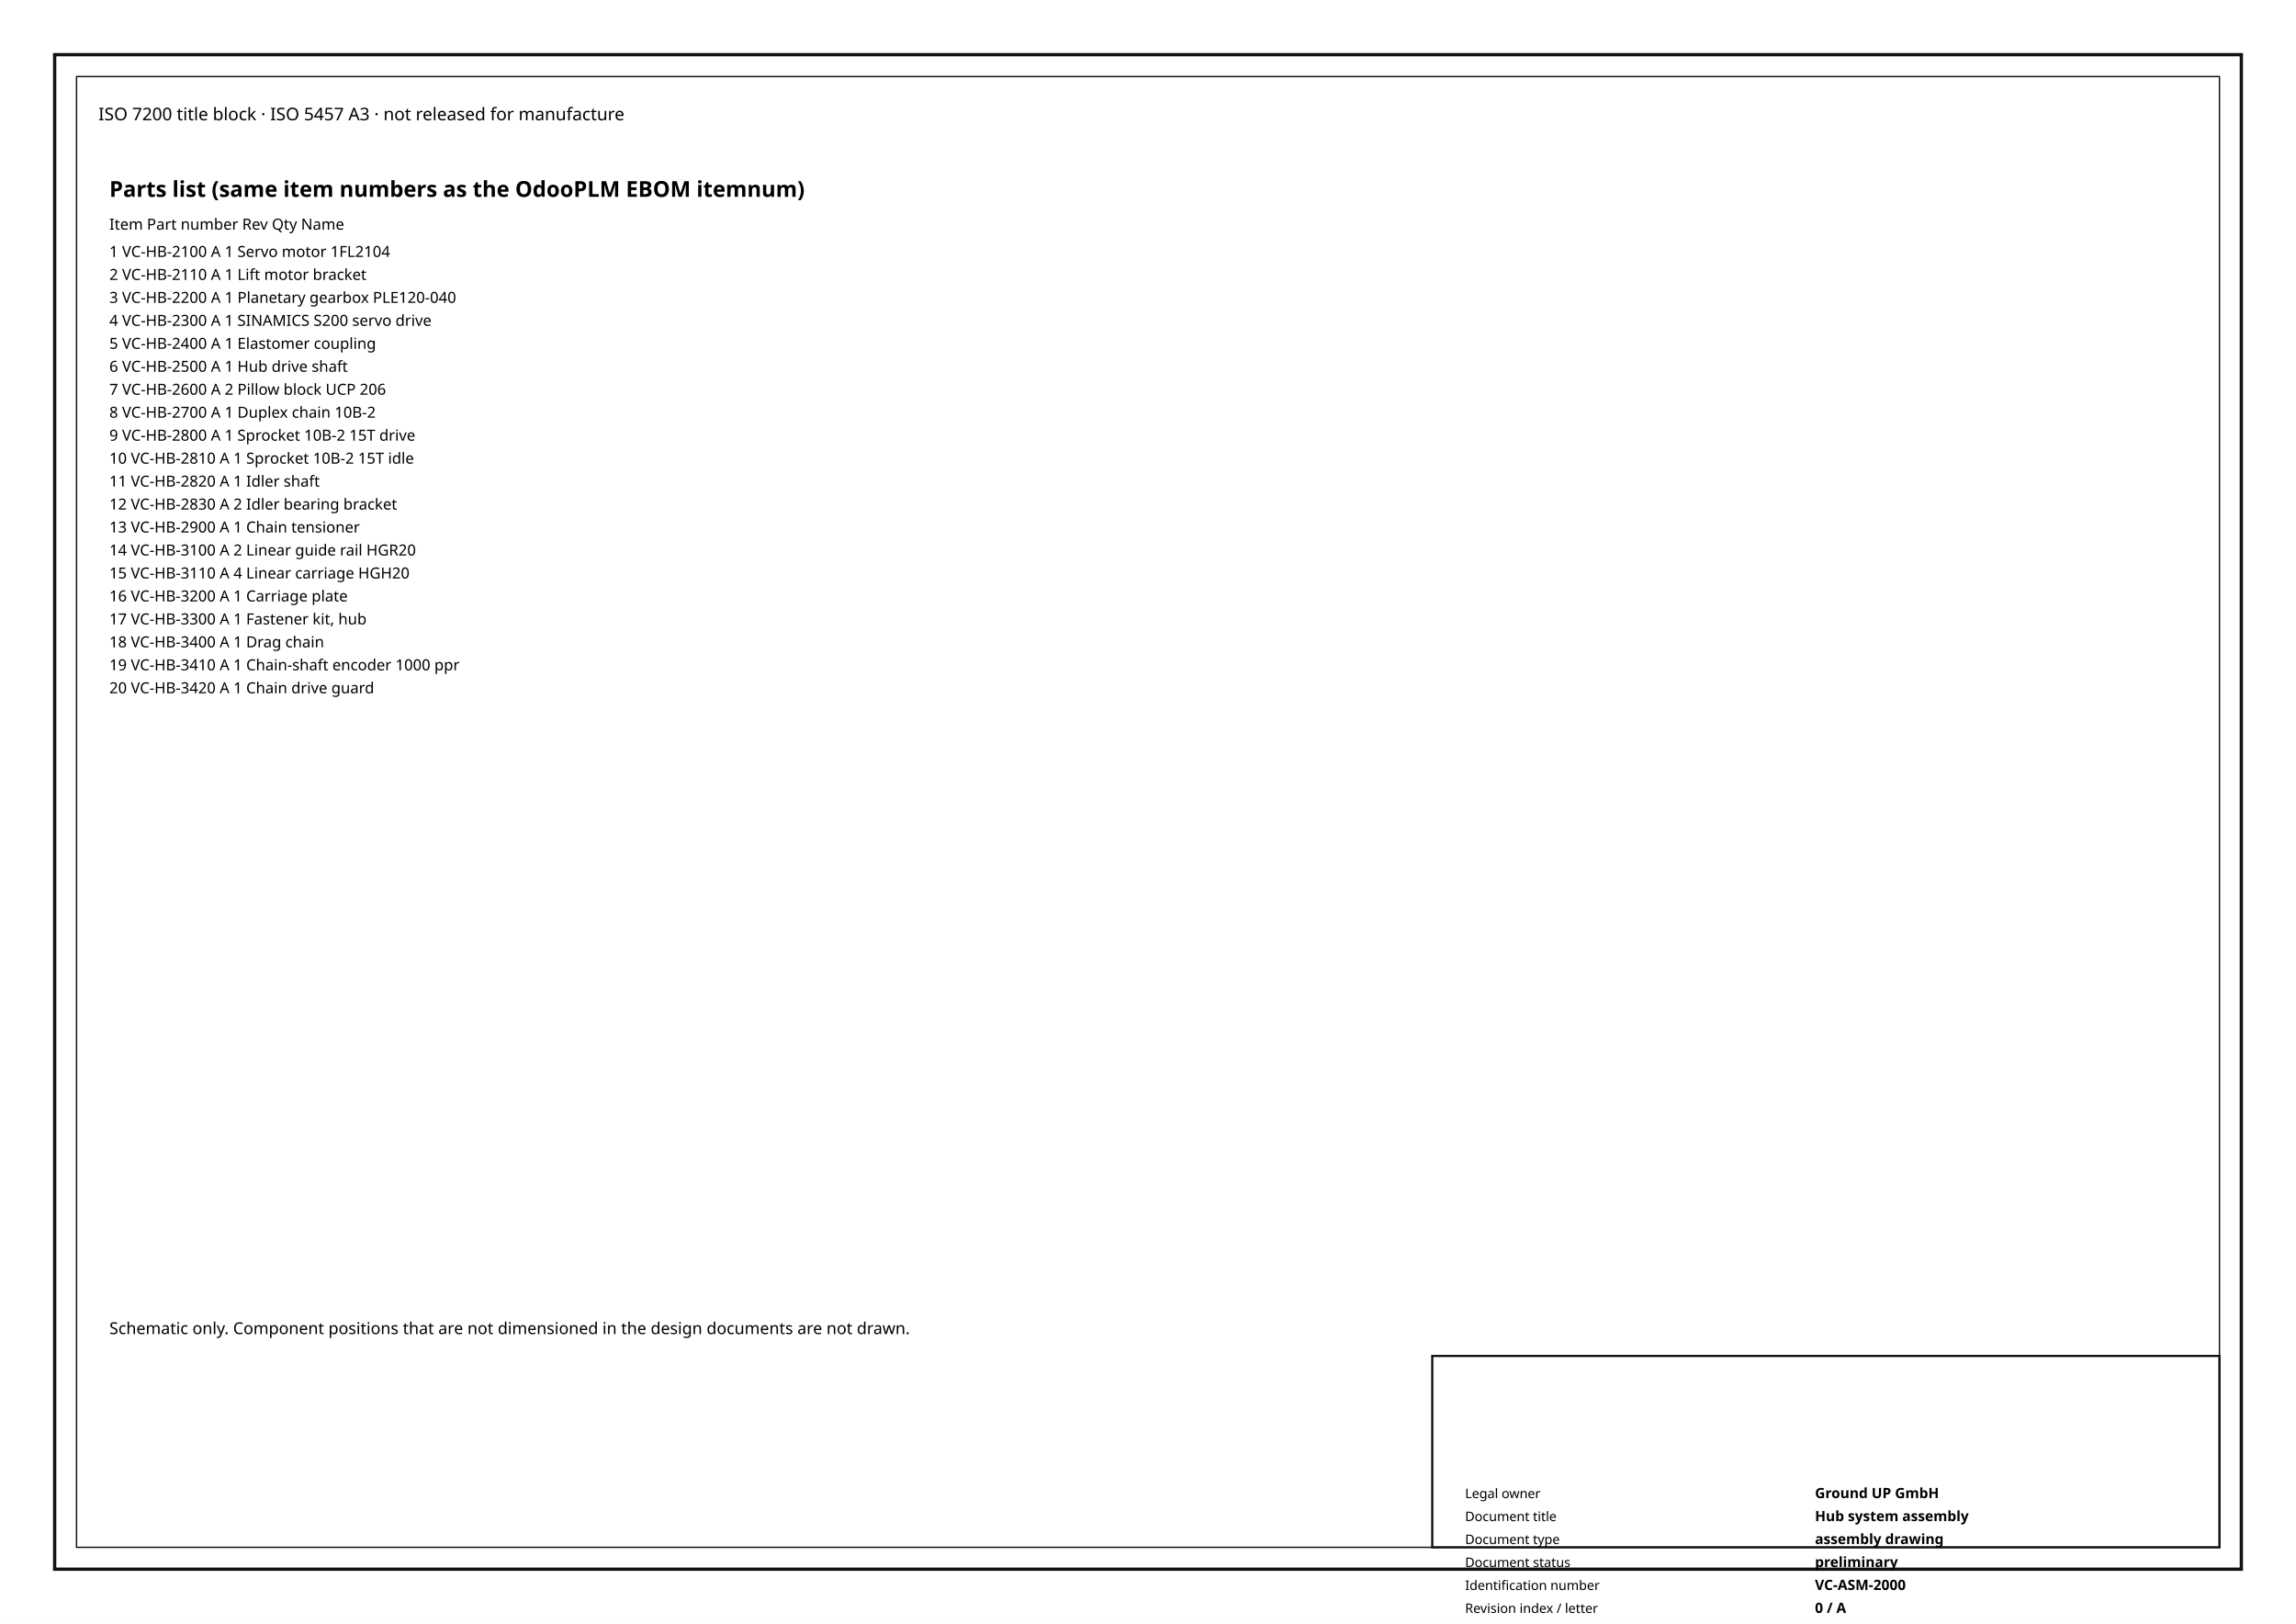
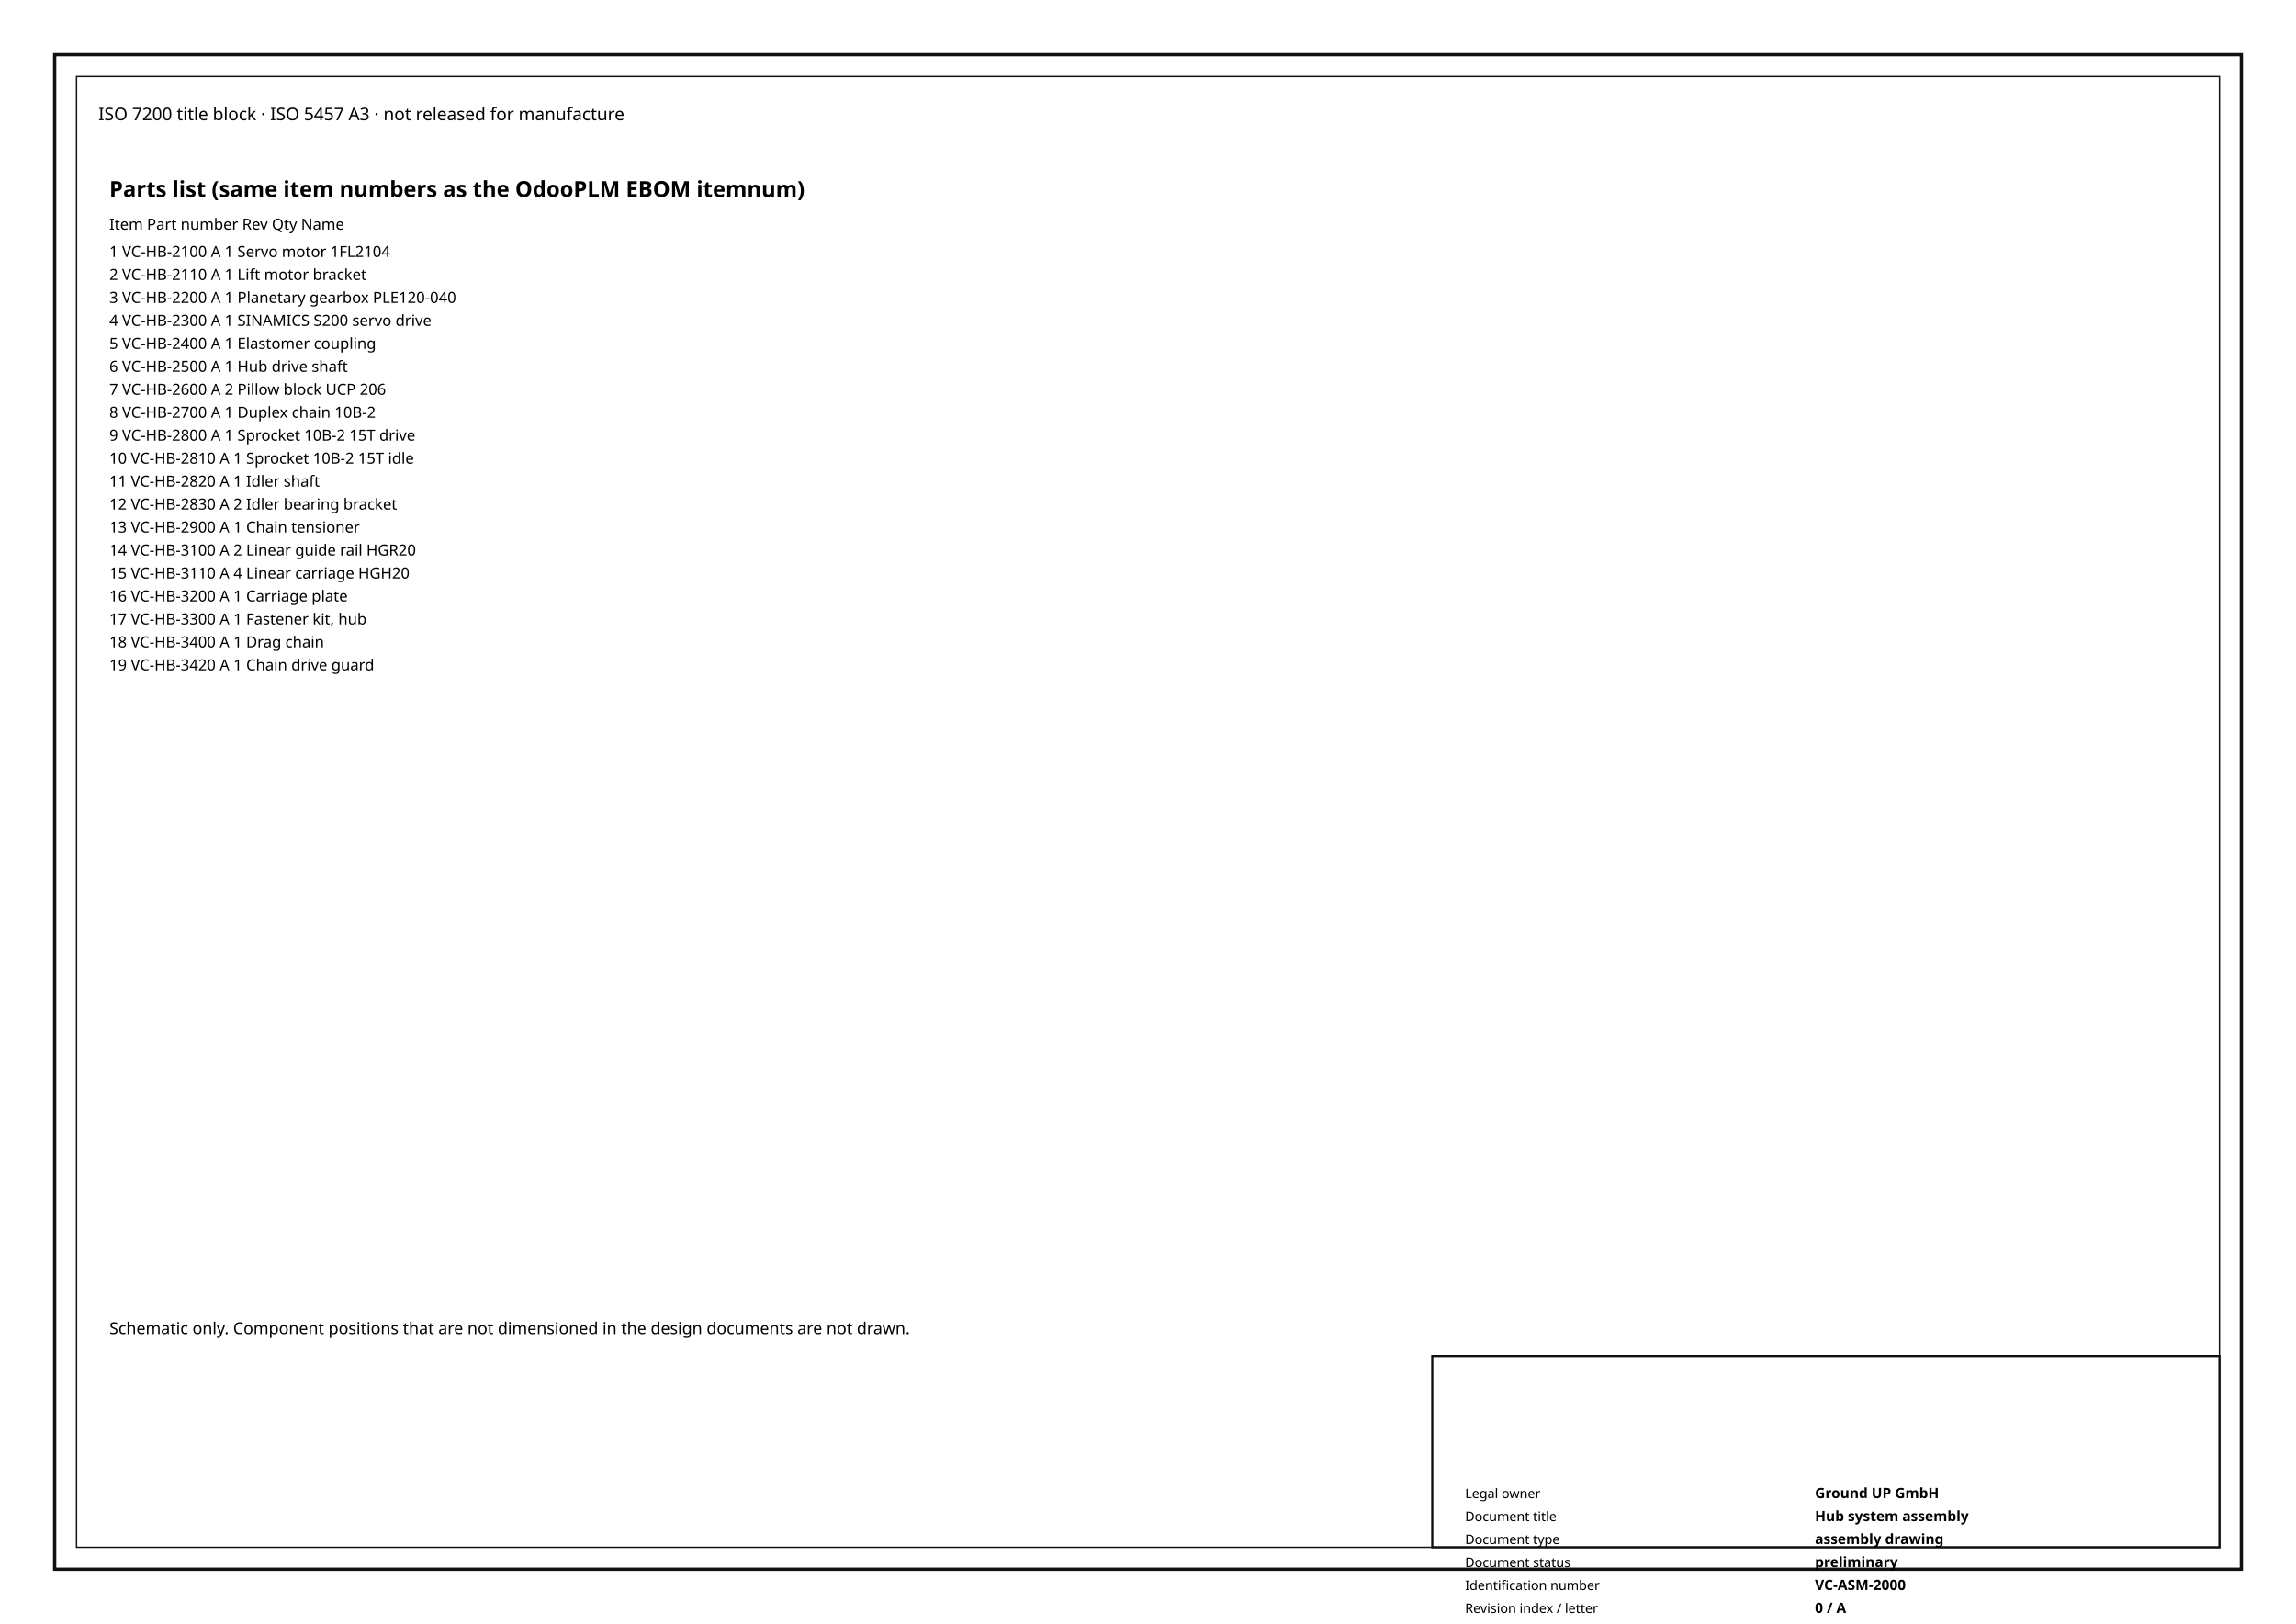
<svg xmlns="http://www.w3.org/2000/svg" width="420mm" height="297mm" viewBox="0 0 420.0 297.0">
  <rect width="100%" height="100%" fill="#fff" />
  <rect x="10" y="10" width="400" height="277" fill="none" stroke="#111" stroke-width="0.6" />
  <rect x="14" y="14" width="392" height="269" fill="none" stroke="#111" stroke-width="0.25" />
  <rect x="262" y="248" width="144" height="35" fill="none" stroke="#111" stroke-width="0.4" />
  <text x="18" y="22" font-size="3.2" font-family="sans-serif">ISO 7200 title block · ISO 5457 A3 · not released for manufacture</text>
  <text x="20" y="36" font-size="4" font-family="sans-serif" font-weight="700">Parts list (same item numbers as the OdooPLM EBOM itemnum)</text>
  <text x="20" y="42" font-size="2.8" font-family="sans-serif">Item  Part number   Rev  Qty  Name</text>
  <text x="20" y="47" font-size="2.8" font-family="sans-serif">1      VC-HB-2100     A    1    Servo motor 1FL2104</text>
  <text x="20" y="51.2" font-size="2.8" font-family="sans-serif">2      VC-HB-2110     A    1    Lift motor bracket</text>
  <text x="20" y="55.4" font-size="2.8" font-family="sans-serif">3      VC-HB-2200     A    1    Planetary gearbox PLE120-040</text>
  <text x="20" y="59.6" font-size="2.8" font-family="sans-serif">4      VC-HB-2300     A    1    SINAMICS S200 servo drive</text>
  <text x="20" y="63.8" font-size="2.8" font-family="sans-serif">5      VC-HB-2400     A    1    Elastomer coupling</text>
  <text x="20" y="68" font-size="2.8" font-family="sans-serif">6      VC-HB-2500     A    1    Hub drive shaft</text>
  <text x="20" y="72.2" font-size="2.8" font-family="sans-serif">7      VC-HB-2600     A    2    Pillow block UCP 206</text>
  <text x="20" y="76.4" font-size="2.8" font-family="sans-serif">8      VC-HB-2700     A    1    Duplex chain 10B-2</text>
  <text x="20" y="80.6" font-size="2.8" font-family="sans-serif">9      VC-HB-2800     A    1    Sprocket 10B-2 15T drive</text>
  <text x="20" y="84.8" font-size="2.8" font-family="sans-serif">10     VC-HB-2810     A    1    Sprocket 10B-2 15T idle</text>
  <text x="20" y="89" font-size="2.8" font-family="sans-serif">11     VC-HB-2820     A    1    Idler shaft</text>
  <text x="20" y="93.2" font-size="2.8" font-family="sans-serif">12     VC-HB-2830     A    2    Idler bearing bracket</text>
  <text x="20" y="97.4" font-size="2.8" font-family="sans-serif">13     VC-HB-2900     A    1    Chain tensioner</text>
  <text x="20" y="101.6" font-size="2.8" font-family="sans-serif">14     VC-HB-3100     A    2    Linear guide rail HGR20</text>
  <text x="20" y="105.8" font-size="2.8" font-family="sans-serif">15     VC-HB-3110     A    4    Linear carriage HGH20</text>
  <text x="20" y="110" font-size="2.8" font-family="sans-serif">16     VC-HB-3200     A    1    Carriage plate</text>
  <text x="20" y="114.2" font-size="2.8" font-family="sans-serif">17     VC-HB-3300     A    1    Fastener kit, hub</text>
  <text x="20" y="118.4" font-size="2.8" font-family="sans-serif">18     VC-HB-3400     A    1    Drag chain</text>
-   <text x="20" y="122.6" font-size="2.8" font-family="sans-serif">19     VC-HB-3410     A    1    Chain-shaft encoder 1000 ppr</text>
-   <text x="20" y="126.8" font-size="2.8" font-family="sans-serif">20     VC-HB-3420     A    1    Chain drive guard</text>
+   <text x="20" y="122.6" font-size="2.8" font-family="sans-serif">19     VC-HB-3420     A    1    Chain drive guard</text>
  <text x="20" y="244" font-size="3" font-family="sans-serif">Schematic only. Component positions that are not dimensioned in the design documents are not drawn.</text>
  <text x="268" y="274" font-size="2.4" font-family="sans-serif">Legal owner</text>
  <text x="332" y="274" font-size="2.6" font-family="sans-serif" font-weight="700">Ground UP GmbH</text>
  <text x="268" y="278.2" font-size="2.4" font-family="sans-serif">Document title</text>
  <text x="332" y="278.2" font-size="2.6" font-family="sans-serif" font-weight="700">Hub system assembly</text>
  <text x="268" y="282.4" font-size="2.4" font-family="sans-serif">Document type</text>
  <text x="332" y="282.4" font-size="2.6" font-family="sans-serif" font-weight="700">assembly drawing</text>
  <text x="268" y="286.6" font-size="2.4" font-family="sans-serif">Document status</text>
  <text x="332" y="286.6" font-size="2.6" font-family="sans-serif" font-weight="700">preliminary</text>
  <text x="268" y="290.8" font-size="2.4" font-family="sans-serif">Identification number</text>
  <text x="332" y="290.8" font-size="2.6" font-family="sans-serif" font-weight="700">VC-ASM-2000</text>
  <text x="268" y="295" font-size="2.4" font-family="sans-serif">Revision index / letter</text>
  <text x="332" y="295" font-size="2.6" font-family="sans-serif" font-weight="700">0 / A</text>
  <text x="268" y="299.2" font-size="2.4" font-family="sans-serif">Creator</text>
  <text x="332" y="299.2" font-size="2.6" font-family="sans-serif" font-weight="700">vibrocore cad export</text>
  <text x="268" y="303.4" font-size="2.4" font-family="sans-serif">Created</text>
  <text x="332" y="303.4" font-size="2.6" font-family="sans-serif" font-weight="700">2026-11-19</text>
  <text x="268" y="307.6" font-size="2.4" font-family="sans-serif">Units</text>
  <text x="332" y="307.6" font-size="2.6" font-family="sans-serif" font-weight="700">mm</text>
  <text x="268" y="311.8" font-size="2.4" font-family="sans-serif">Projection</text>
  <text x="332" y="311.8" font-size="2.6" font-family="sans-serif" font-weight="700">first angle (ISO 128)</text>
  <text x="268" y="316" font-size="2.4" font-family="sans-serif">Sheet</text>
  <text x="332" y="316" font-size="2.6" font-family="sans-serif" font-weight="700">1 / 1</text>
</svg>
